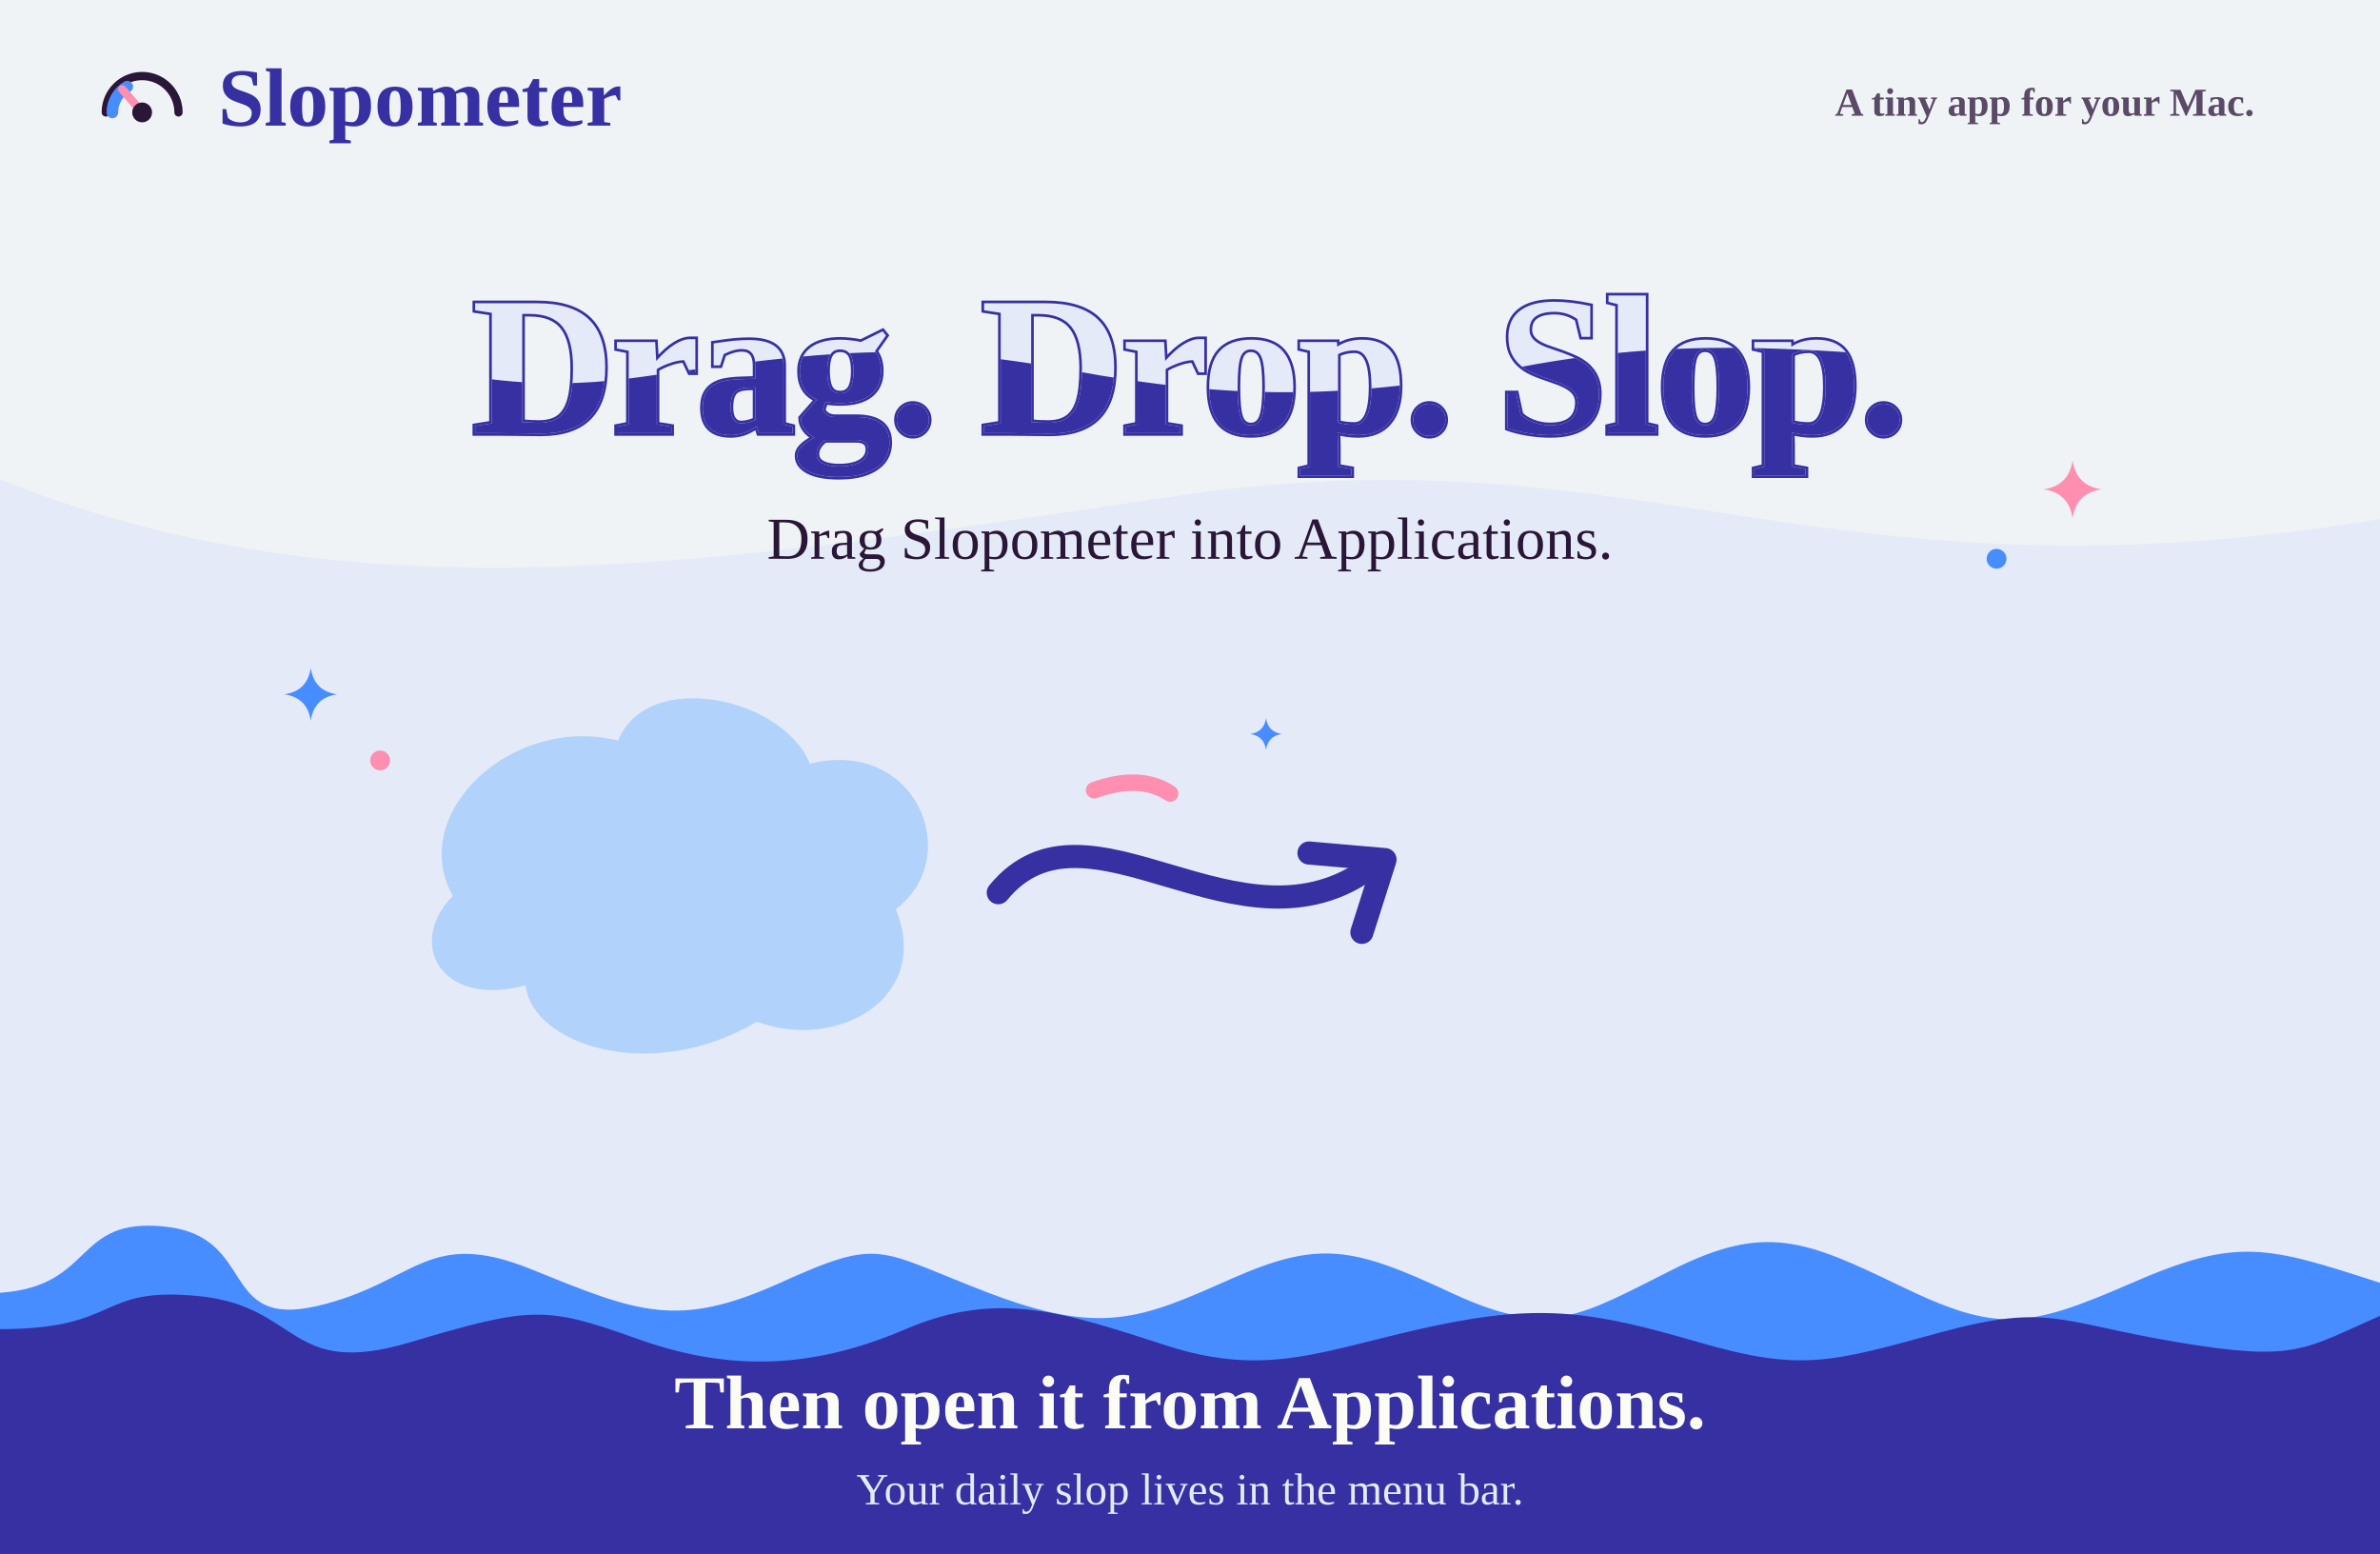
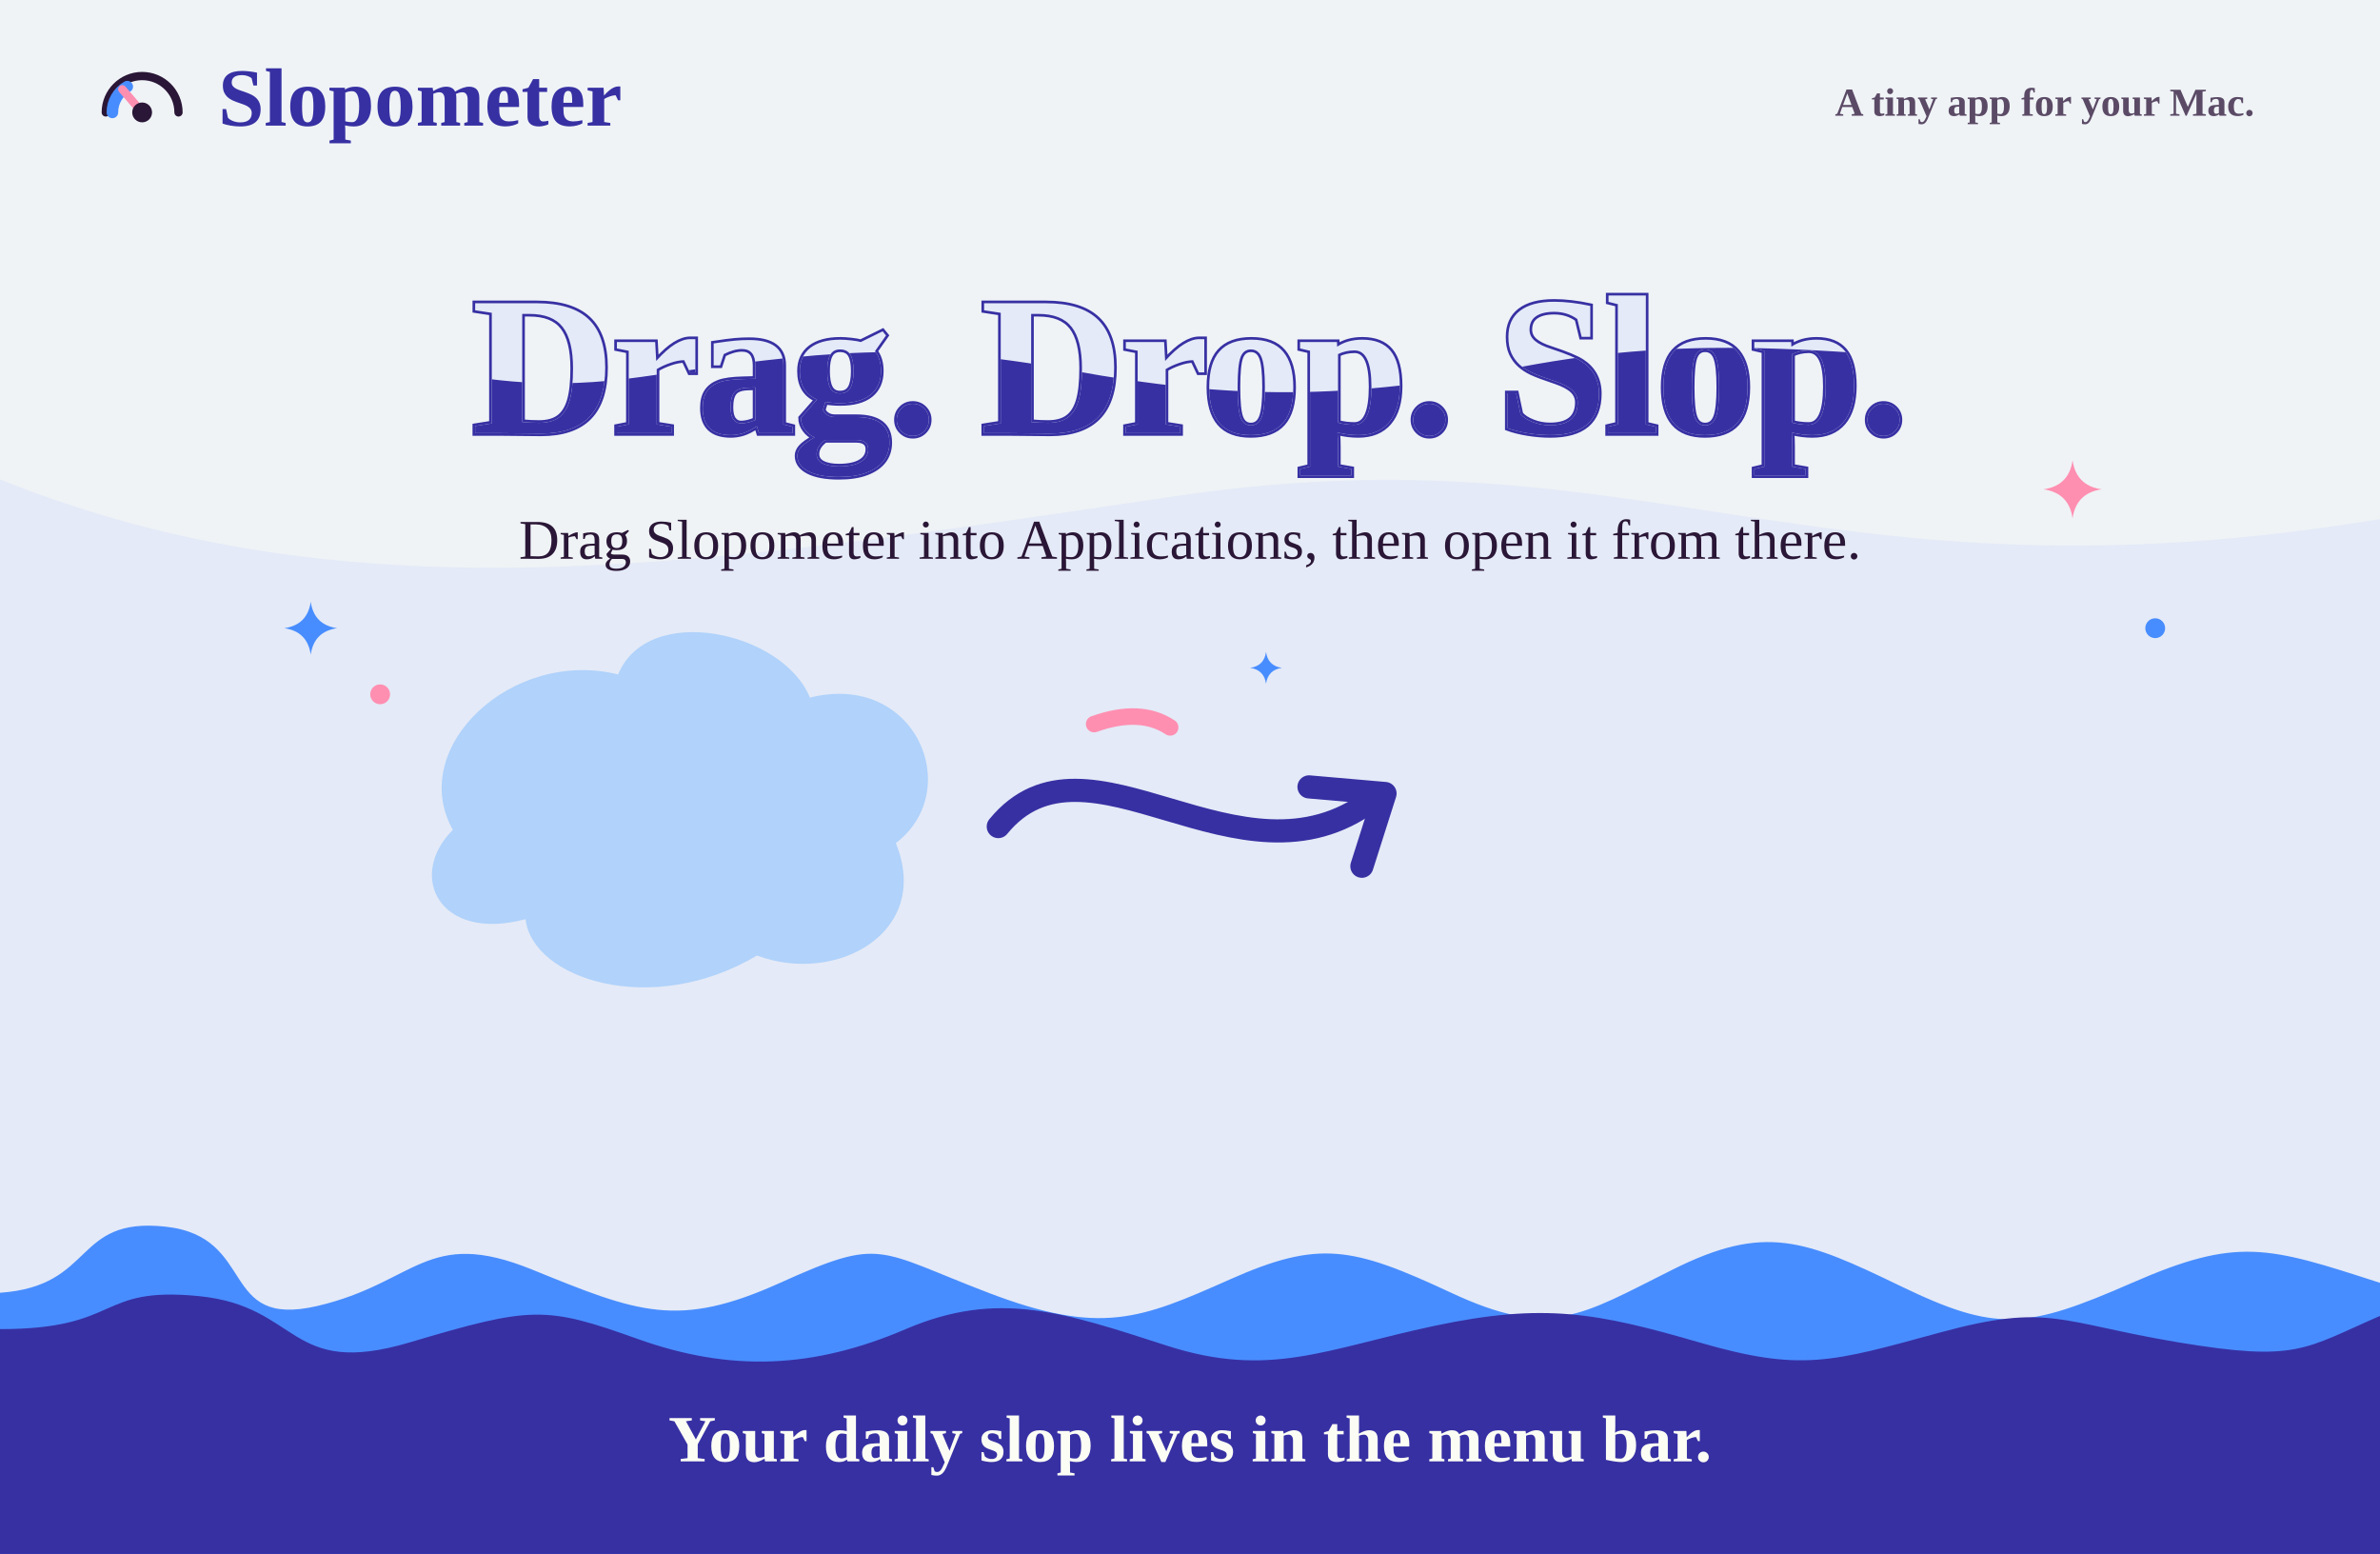
<svg xmlns="http://www.w3.org/2000/svg" width="720" height="470" viewBox="0 0 720 470">
  <defs>
    <clipPath id="title">
      <text x="360" y="131" text-anchor="middle" data-font="Fredoka" font-weight="650" font-size="60" letter-spacing="-1">Drag. Drop. Slop.</text>
    </clipPath>
    <g id="gauge">
      <path d="M10 44a22 22 0 0 1 44 0" fill="none" stroke="#2a1636" stroke-width="5" stroke-linecap="round" />
      <path d="M14 44a18 18 0 0 1 9-15.6" fill="none" stroke="#488dff" stroke-width="7" stroke-linecap="round" />
      <path d="M32 44 20 30" stroke="#ff8fb1" stroke-width="5" stroke-linecap="round" />
      <circle cx="32" cy="44" r="6" fill="#2a1636" />
    </g>
    <g id="spark">
      <path d="M0 -8 Q1 -1 8 0 Q1 1 0 8 Q-1 1 -8 0 Q-1 -1 0 -8Z" />
    </g>
  </defs>
  <rect width="720" height="470" fill="#e4eaf7" />
  <path d="M0 0H720V157C550 185 498 129 356 150S107 188 0 145Z" fill="#fbfdf5" opacity=".48" />
  <g transform="translate(27 12) scale(.5)">
    <use href="#gauge" />
  </g>
  <text x="66" y="38" data-font="Fredoka" font-weight="650" font-size="25" fill="#3730a3">Slopometer</text>
  <text x="682" y="35" text-anchor="end" data-font="BricolageGrotesque" font-size="12" font-weight="650" fill="#5b4a66">A tiny app for your Mac.</text>
  <text x="360" y="131" text-anchor="middle" data-font="Fredoka" font-weight="650" font-size="60" letter-spacing="-1" fill="#e4eaf7" stroke="#3730a3" stroke-width="1.6" paint-order="stroke">Drag. Drop. Slop.</text>
  <g clip-path="url(#title)">
    <path d="M75 111C124 102 138 122 194 114S275 103 324 112S407 121 460 111S553 105 650 115V151H75Z" fill="#3730a3" />
  </g>
-   <text x="360" y="169" text-anchor="middle" data-font="BricolageGrotesque" font-size="18" font-weight="500" fill="#2a1636">Drag Slopometer into Applications.</text>
-   <use href="#spark" transform="translate(94 210)" fill="#488dff" />
+   <text x="360" y="169" text-anchor="middle" data-font="BricolageGrotesque" font-size="17" font-weight="500" fill="#2a1636">Drag Slopometer into Applications, then open it from there.</text>
  <use href="#spark" transform="translate(627 148) scale(1.1)" fill="#ff8fb1" />
-   <circle cx="604" cy="169" r="3" fill="#488dff" />
-   <circle cx="115" cy="230" r="3" fill="#ff8fb1" />
-   <path d="M137 271C123 246 155 216 187 224C196 202 237 211 245 231C277 223 292 259 271 275C282 302 253 318 229 309C197 328 161 316 159 298C133 305 123 285 137 271Z" fill="#93c5fd" opacity=".65" />
-   <path d="M302 270C329 237 375 292 415 262" fill="none" stroke="#3730a3" stroke-width="7" stroke-linecap="round" />
-   <path d="M396 258L419 260L412 282" fill="none" stroke="#3730a3" stroke-width="7" stroke-linecap="round" stroke-linejoin="round" />
-   <path d="M331 239Q345 234 354 240" fill="none" stroke="#ff8fb1" stroke-width="5" stroke-linecap="round" />
-   <use href="#spark" transform="translate(383 222) scale(.6)" fill="#488dff" />
+   <circle cx="652" cy="190" r="3" fill="#488dff" />
+   <g transform="translate(0 -20)">
+     <use href="#spark" transform="translate(94 210)" fill="#488dff" />
+     <circle cx="115" cy="230" r="3" fill="#ff8fb1" />
+     <path d="M137 271C123 246 155 216 187 224C196 202 237 211 245 231C277 223 292 259 271 275C282 302 253 318 229 309C197 328 161 316 159 298C133 305 123 285 137 271Z" fill="#93c5fd" opacity=".65" />
+     <path d="M302 270C329 237 375 292 415 262" fill="none" stroke="#3730a3" stroke-width="7" stroke-linecap="round" />
+     <path d="M396 258L419 260L412 282" fill="none" stroke="#3730a3" stroke-width="7" stroke-linecap="round" stroke-linejoin="round" />
+     <path d="M331 239Q345 234 354 240" fill="none" stroke="#ff8fb1" stroke-width="5" stroke-linecap="round" />
+     <use href="#spark" transform="translate(383 222) scale(.6)" fill="#488dff" />
+   </g>
  <path d="M0 391C29 389 22 368 50 371S66 402 96 395S129 371 161 384S205 402 236 388S265 378 299 391S345 399 372 387S409 377 439 391S478 398 506 384S546 375 575 389S613 402 645 388S686 377 720 388V470H0Z" fill="#488dff" />
  <path d="M0 402C37 402 29 389 60 392S87 417 124 406S165 395 193 405S246 414 274 402S322 397 353 407S401 408 434 401S483 397 514 406S554 412 587 403S623 400 659 406S697 408 720 398V470H0Z" fill="#3730a3" />
-   <text x="360" y="432" text-anchor="middle" data-font="Fredoka" font-size="23" font-weight="600" fill="#fbfdf5">Then open it from Applications.</text>
-   <text x="360" y="455" text-anchor="middle" data-font="BricolageGrotesque" font-size="13.5" font-weight="400" fill="#e4eaf7">Your daily slop lives in the menu bar.</text>
+   <text x="360" y="442" text-anchor="middle" data-font="Fredoka" font-size="20" font-weight="600" fill="#fbfdf5">Your daily slop lives in the menu bar.</text>
</svg>
